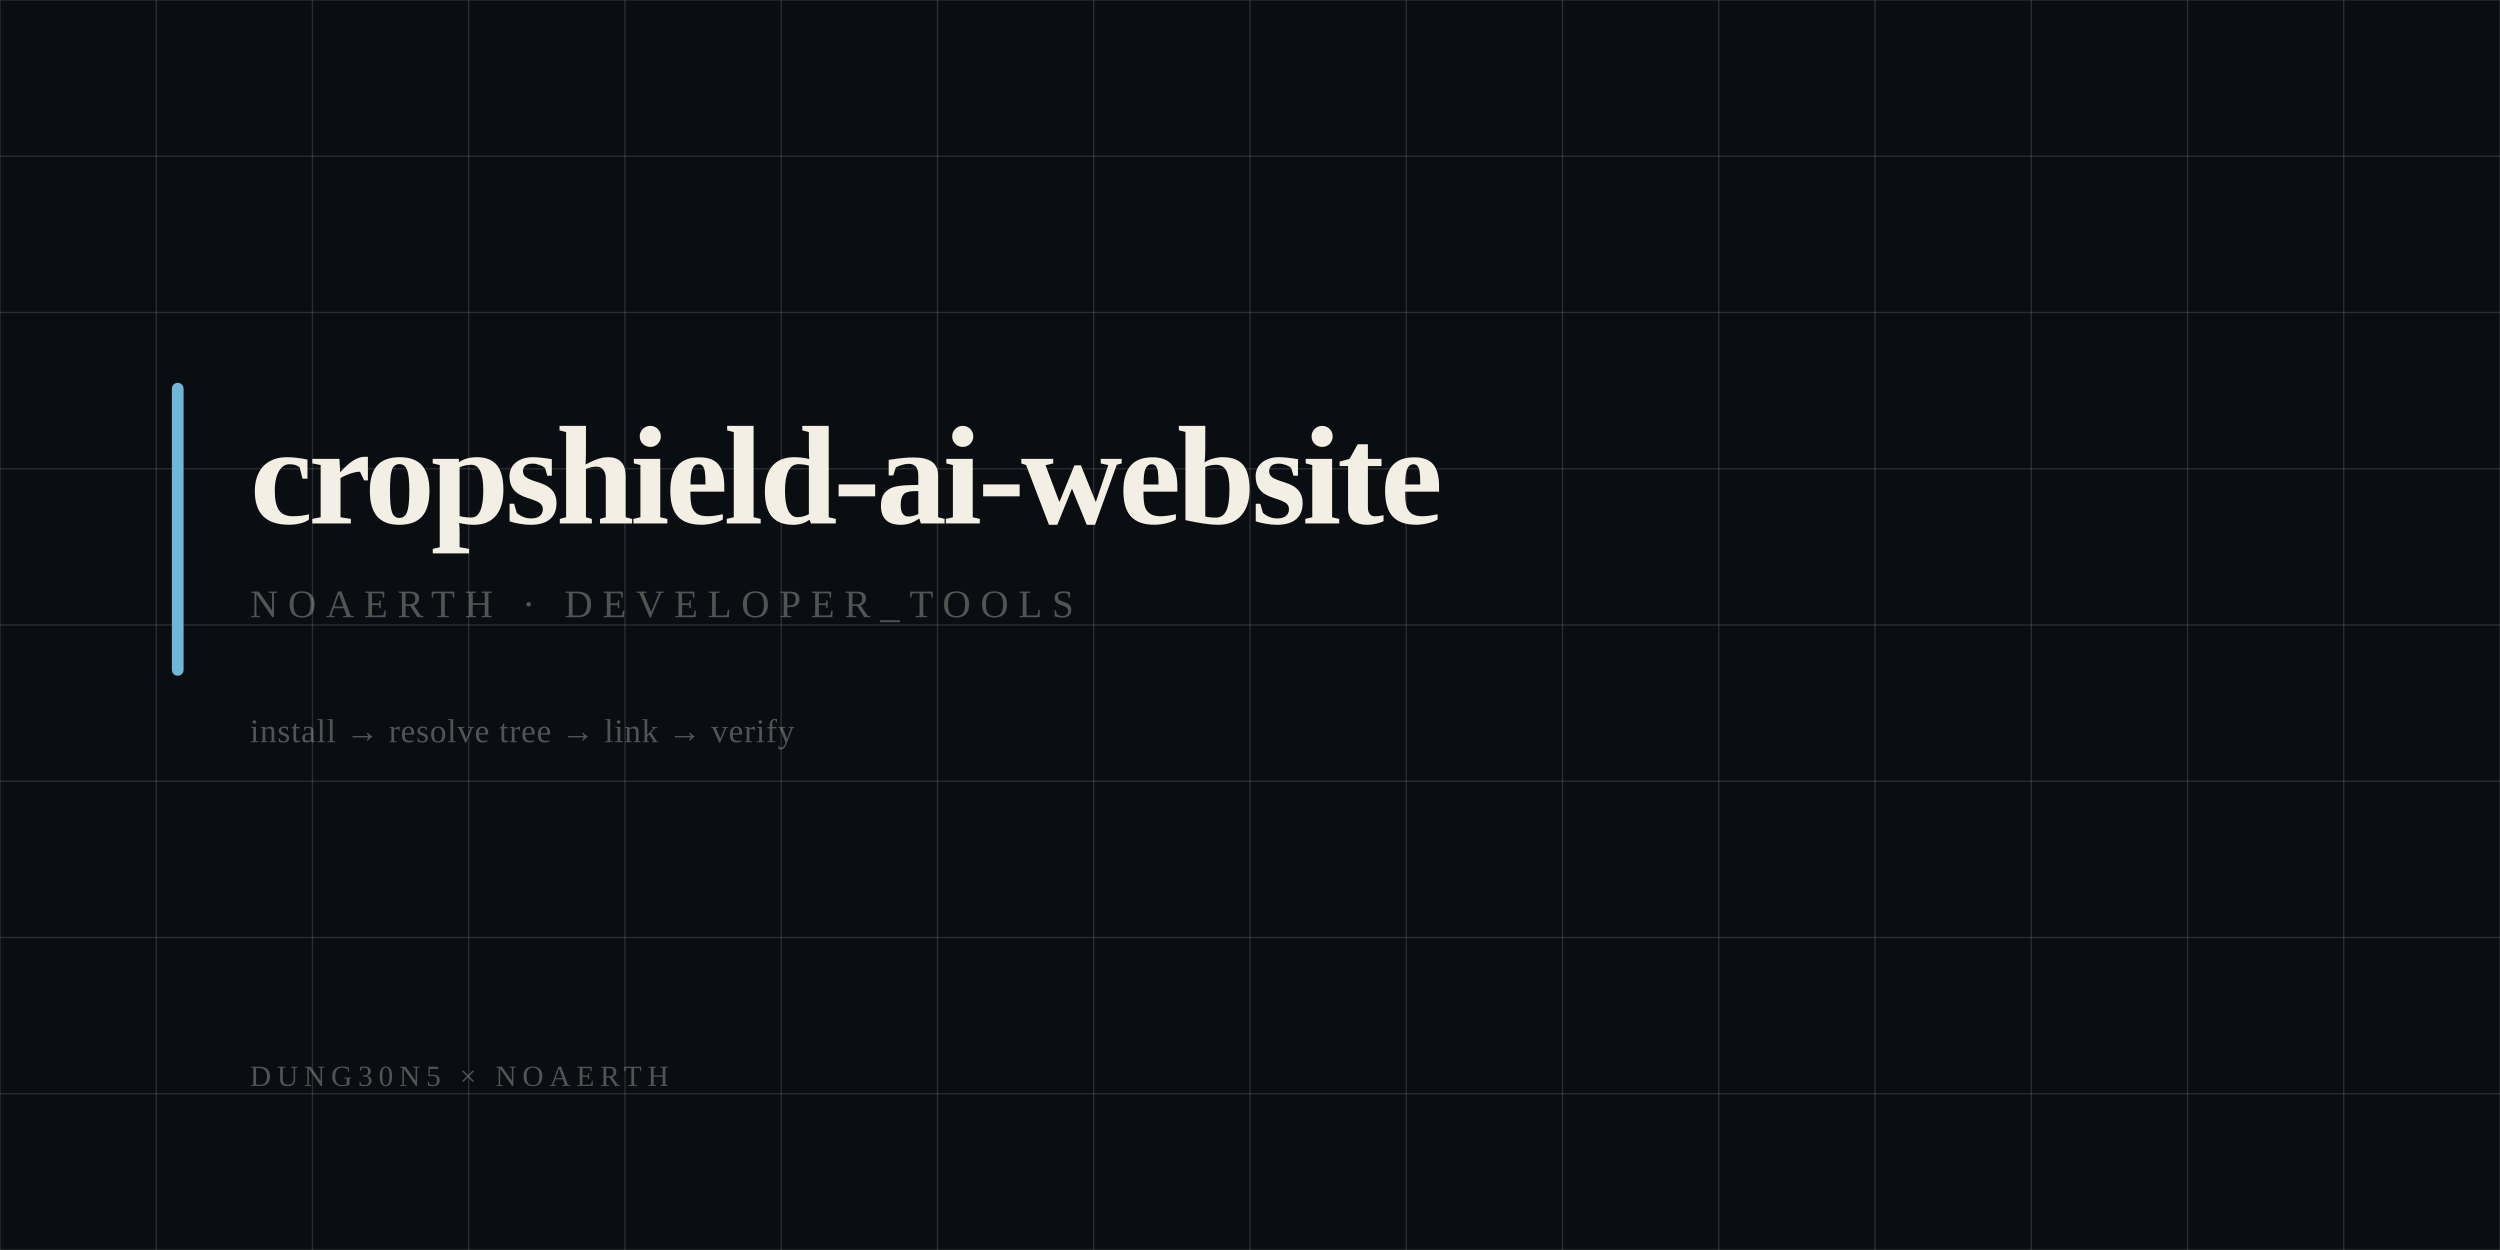
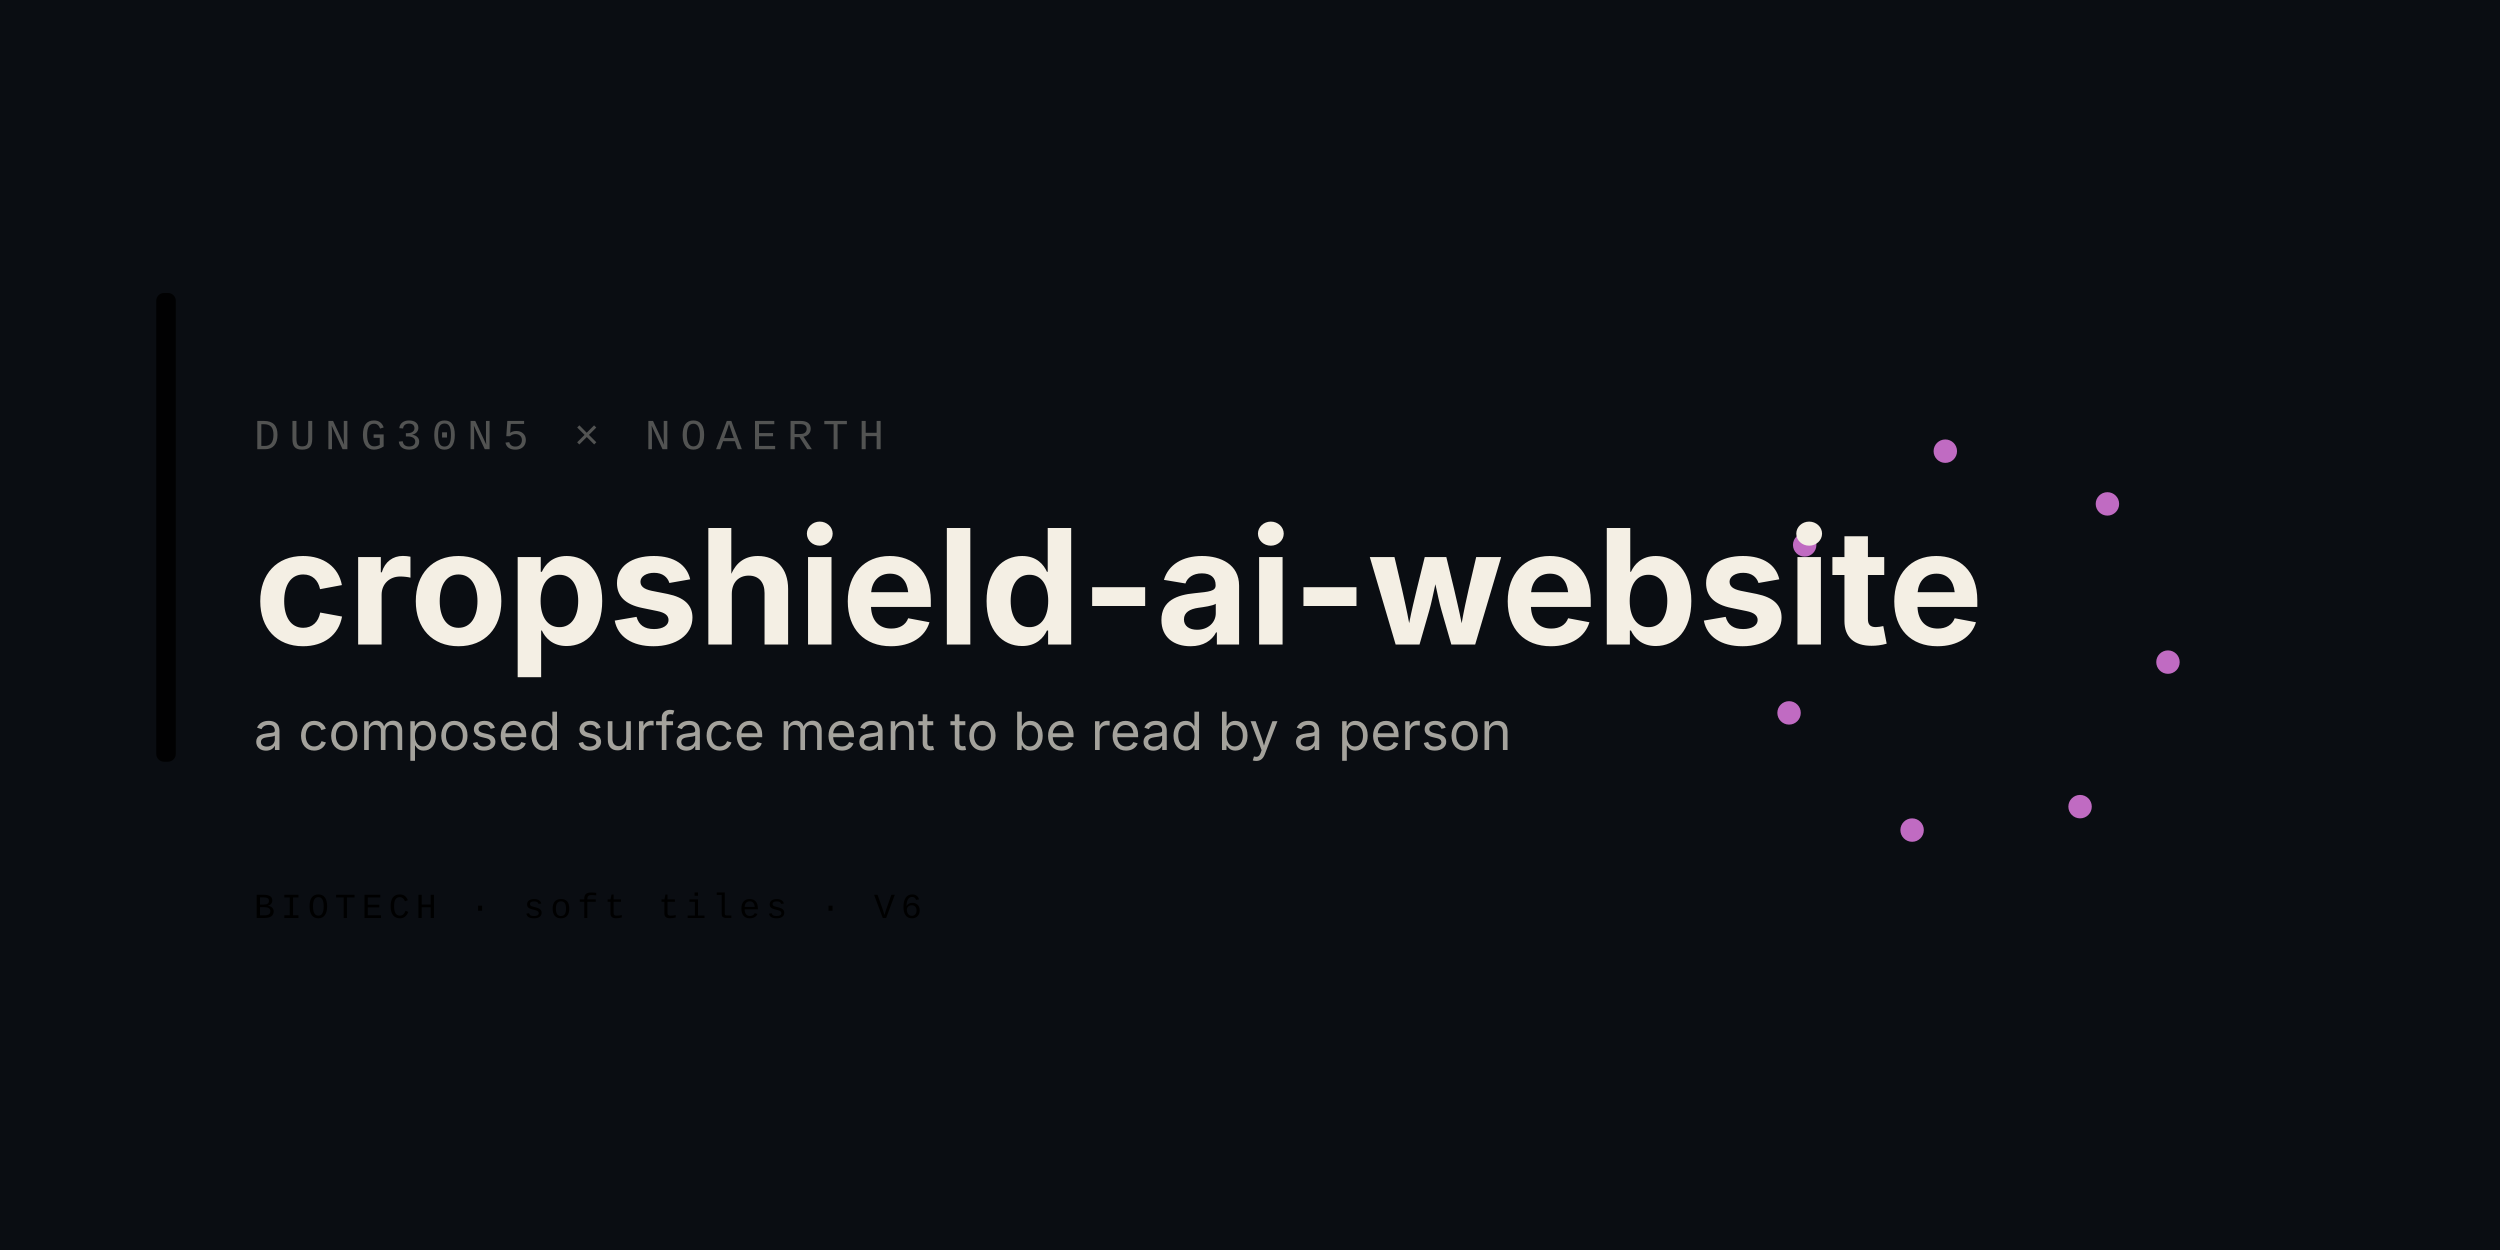
- <svg xmlns="http://www.w3.org/2000/svg" viewBox="0 0 1280 640" width="1280" height="640" role="img" aria-label="cropshield-ai-website — NOAERTH project card.">
+ <svg xmlns="http://www.w3.org/2000/svg" viewBox="0 0 1280 640" width="1280" height="640" role="img" aria-label="cropshield-ai-website project card">
  <rect width="1280" height="640" fill="#0a0d12" />
-   <line x1="0" y1="0" x2="0" y2="640" stroke="#f4efe424" stroke-width="0.7" />
-   <line x1="80" y1="0" x2="80" y2="640" stroke="#f4efe424" stroke-width="0.7" />
-   <line x1="160" y1="0" x2="160" y2="640" stroke="#f4efe424" stroke-width="0.7" />
-   <line x1="240" y1="0" x2="240" y2="640" stroke="#f4efe424" stroke-width="0.7" />
-   <line x1="320" y1="0" x2="320" y2="640" stroke="#f4efe424" stroke-width="0.7" />
-   <line x1="400" y1="0" x2="400" y2="640" stroke="#f4efe424" stroke-width="0.7" />
-   <line x1="480" y1="0" x2="480" y2="640" stroke="#f4efe424" stroke-width="0.7" />
-   <line x1="560" y1="0" x2="560" y2="640" stroke="#f4efe424" stroke-width="0.7" />
-   <line x1="640" y1="0" x2="640" y2="640" stroke="#f4efe424" stroke-width="0.7" />
-   <line x1="720" y1="0" x2="720" y2="640" stroke="#f4efe424" stroke-width="0.7" />
-   <line x1="800" y1="0" x2="800" y2="640" stroke="#f4efe424" stroke-width="0.7" />
-   <line x1="880" y1="0" x2="880" y2="640" stroke="#f4efe424" stroke-width="0.7" />
-   <line x1="960" y1="0" x2="960" y2="640" stroke="#f4efe424" stroke-width="0.7" />
-   <line x1="1040" y1="0" x2="1040" y2="640" stroke="#f4efe424" stroke-width="0.7" />
-   <line x1="1120" y1="0" x2="1120" y2="640" stroke="#f4efe424" stroke-width="0.7" />
-   <line x1="1200" y1="0" x2="1200" y2="640" stroke="#f4efe424" stroke-width="0.7" />
-   <line x1="1280" y1="0" x2="1280" y2="640" stroke="#f4efe424" stroke-width="0.7" />
-   <line x1="0" y1="0" x2="1280" y2="0" stroke="#f4efe424" stroke-width="0.7" />
-   <line x1="0" y1="80" x2="1280" y2="80" stroke="#f4efe424" stroke-width="0.7" />
-   <line x1="0" y1="160" x2="1280" y2="160" stroke="#f4efe424" stroke-width="0.7" />
-   <line x1="0" y1="240" x2="1280" y2="240" stroke="#f4efe424" stroke-width="0.7" />
-   <line x1="0" y1="320" x2="1280" y2="320" stroke="#f4efe424" stroke-width="0.7" />
-   <line x1="0" y1="400" x2="1280" y2="400" stroke="#f4efe424" stroke-width="0.7" />
-   <line x1="0" y1="480" x2="1280" y2="480" stroke="#f4efe424" stroke-width="0.7" />
-   <line x1="0" y1="560" x2="1280" y2="560" stroke="#f4efe424" stroke-width="0.7" />
-   <line x1="0" y1="640" x2="1280" y2="640" stroke="#f4efe424" stroke-width="0.7" />
-   <rect x="88" y="196" width="6" height="150" rx="3" fill="#6fb7d6" />
-   <text x="128" y="268" fill="#f4efe4" font-size="72" font-weight="680" letter-spacing="-2">cropshield-ai-website</text>
-   <text x="128" y="316" fill="#f4efe44f" font-size="20" letter-spacing="5">NOAERTH · DEVELOPER_TOOLS</text>
-   <text x="128" y="380" fill="#f4efe44f" font-size="17" letter-spacing="0.4">install → resolve tree → link → verify</text>
-   <text x="128" y="556" fill="#f4efe44f" font-size="15" letter-spacing="3">DUNG30N5 × NOAERTH</text>
+   <circle cx="1010" cy="330" r="52" fill="none" stroke="mint" stroke-width="1.4" opacity="0.50" />
+   <circle cx="1010" cy="330" r="93" fill="none" stroke="mint" stroke-width="1.4" opacity="0.39" />
+   <circle cx="1010" cy="330" r="134" fill="none" stroke="mint" stroke-width="1.4" opacity="0.28" />
+   <circle cx="979" cy="425" r="6" fill="violet" opacity="0.8" />
+   <circle cx="916" cy="365" r="6" fill="violet" opacity="0.8" />
+   <circle cx="924" cy="279" r="6" fill="violet" opacity="0.8" />
+   <circle cx="996" cy="231" r="6" fill="violet" opacity="0.8" />
+   <circle cx="1079" cy="258" r="6" fill="violet" opacity="0.8" />
+   <circle cx="1110" cy="339" r="6" fill="violet" opacity="0.8" />
+   <circle cx="1065" cy="413" r="6" fill="violet" opacity="0.8" />
+   <rect x="80" y="150" width="10" height="240" rx="4" fill="mint" opacity="0.9" />
+   <text x="130" y="230" font-family="ui-monospace, SFMono-Regular, Menlo, Monaco, Consolas, 'Liberation Mono', monospace" font-size="22" letter-spacing="5" fill="#f4efe44f">DUNG30N5 × NOAERTH</text>
+   <text x="130" y="330" font-family="-apple-system, BlinkMacSystemFont, 'Segoe UI', Inter, Helvetica, Arial, sans-serif" font-size="82" font-weight="700" fill="#f4efe4">cropshield-ai-website</text>
+   <text x="130" y="384" font-family="-apple-system, BlinkMacSystemFont, 'Segoe UI', Inter, Helvetica, Arial, sans-serif" font-size="27" fill="#f4efe4a8">a composed surface meant to be read by a person</text>
+   <text x="130" y="470" font-family="ui-monospace, SFMono-Regular, Menlo, Monaco, Consolas, 'Liberation Mono', monospace" font-size="18" fill="mint" letter-spacing="3">BIOTECH · soft tiles · V6</text>
</svg>
